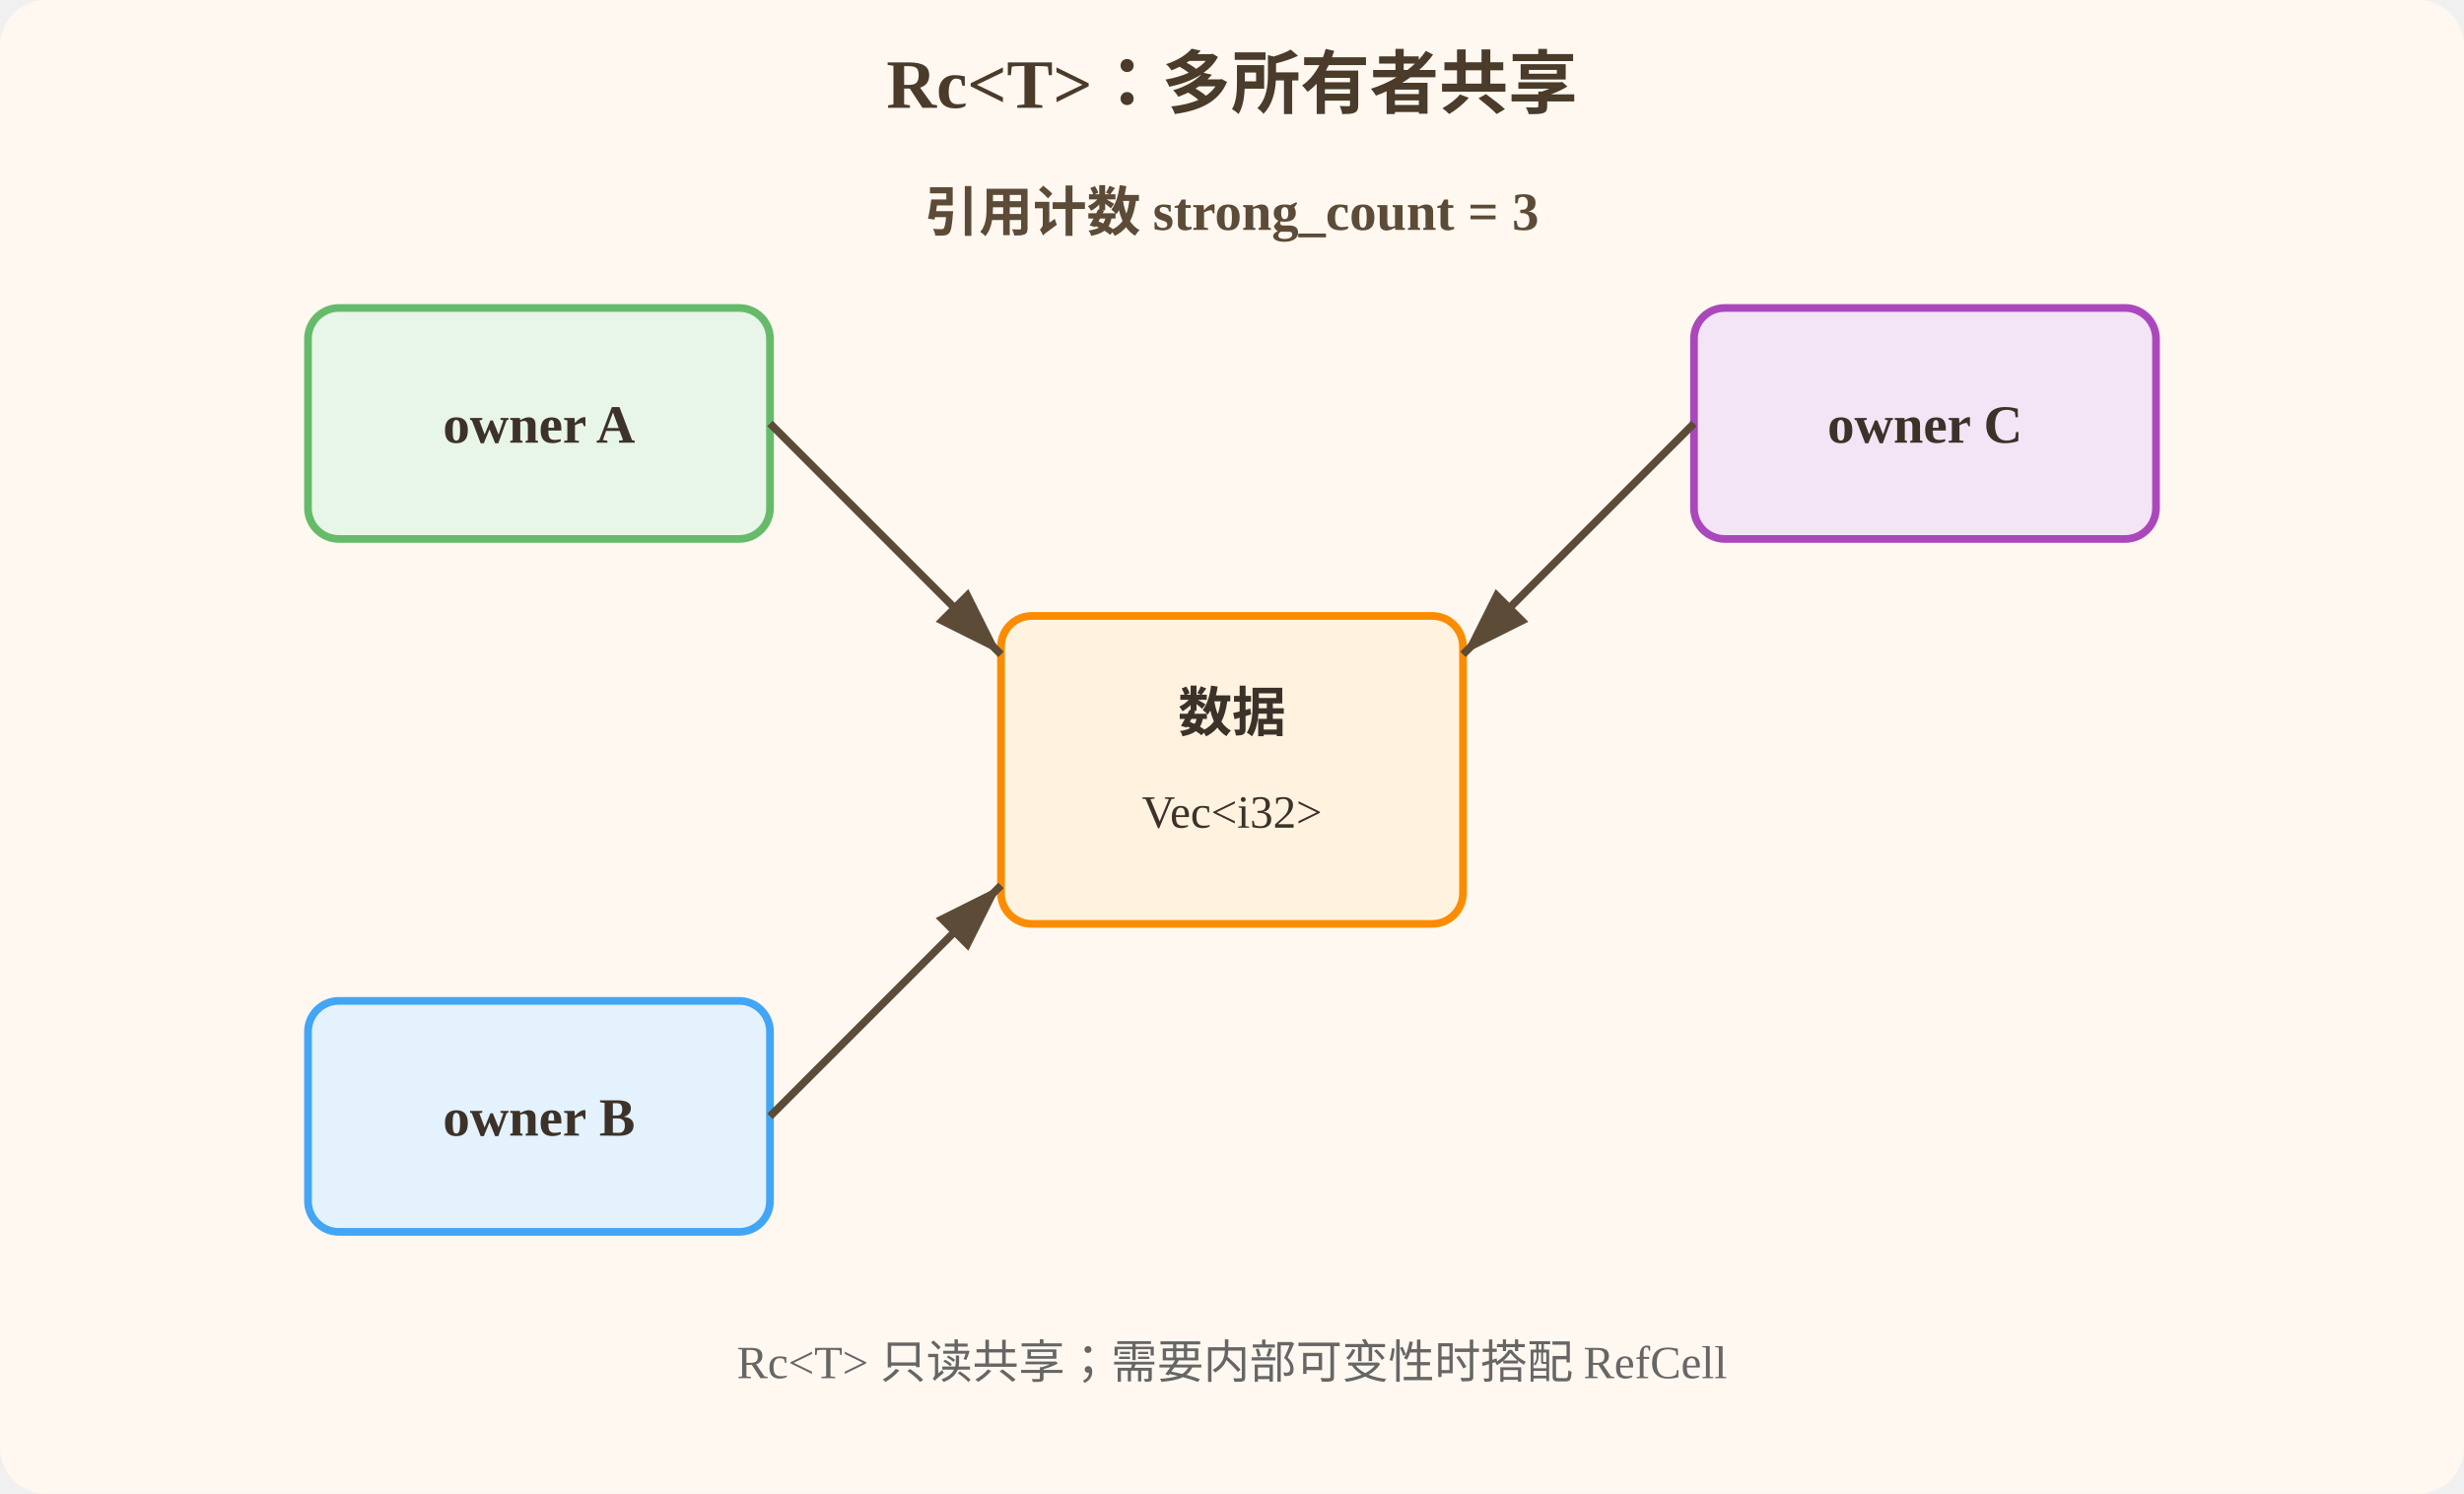
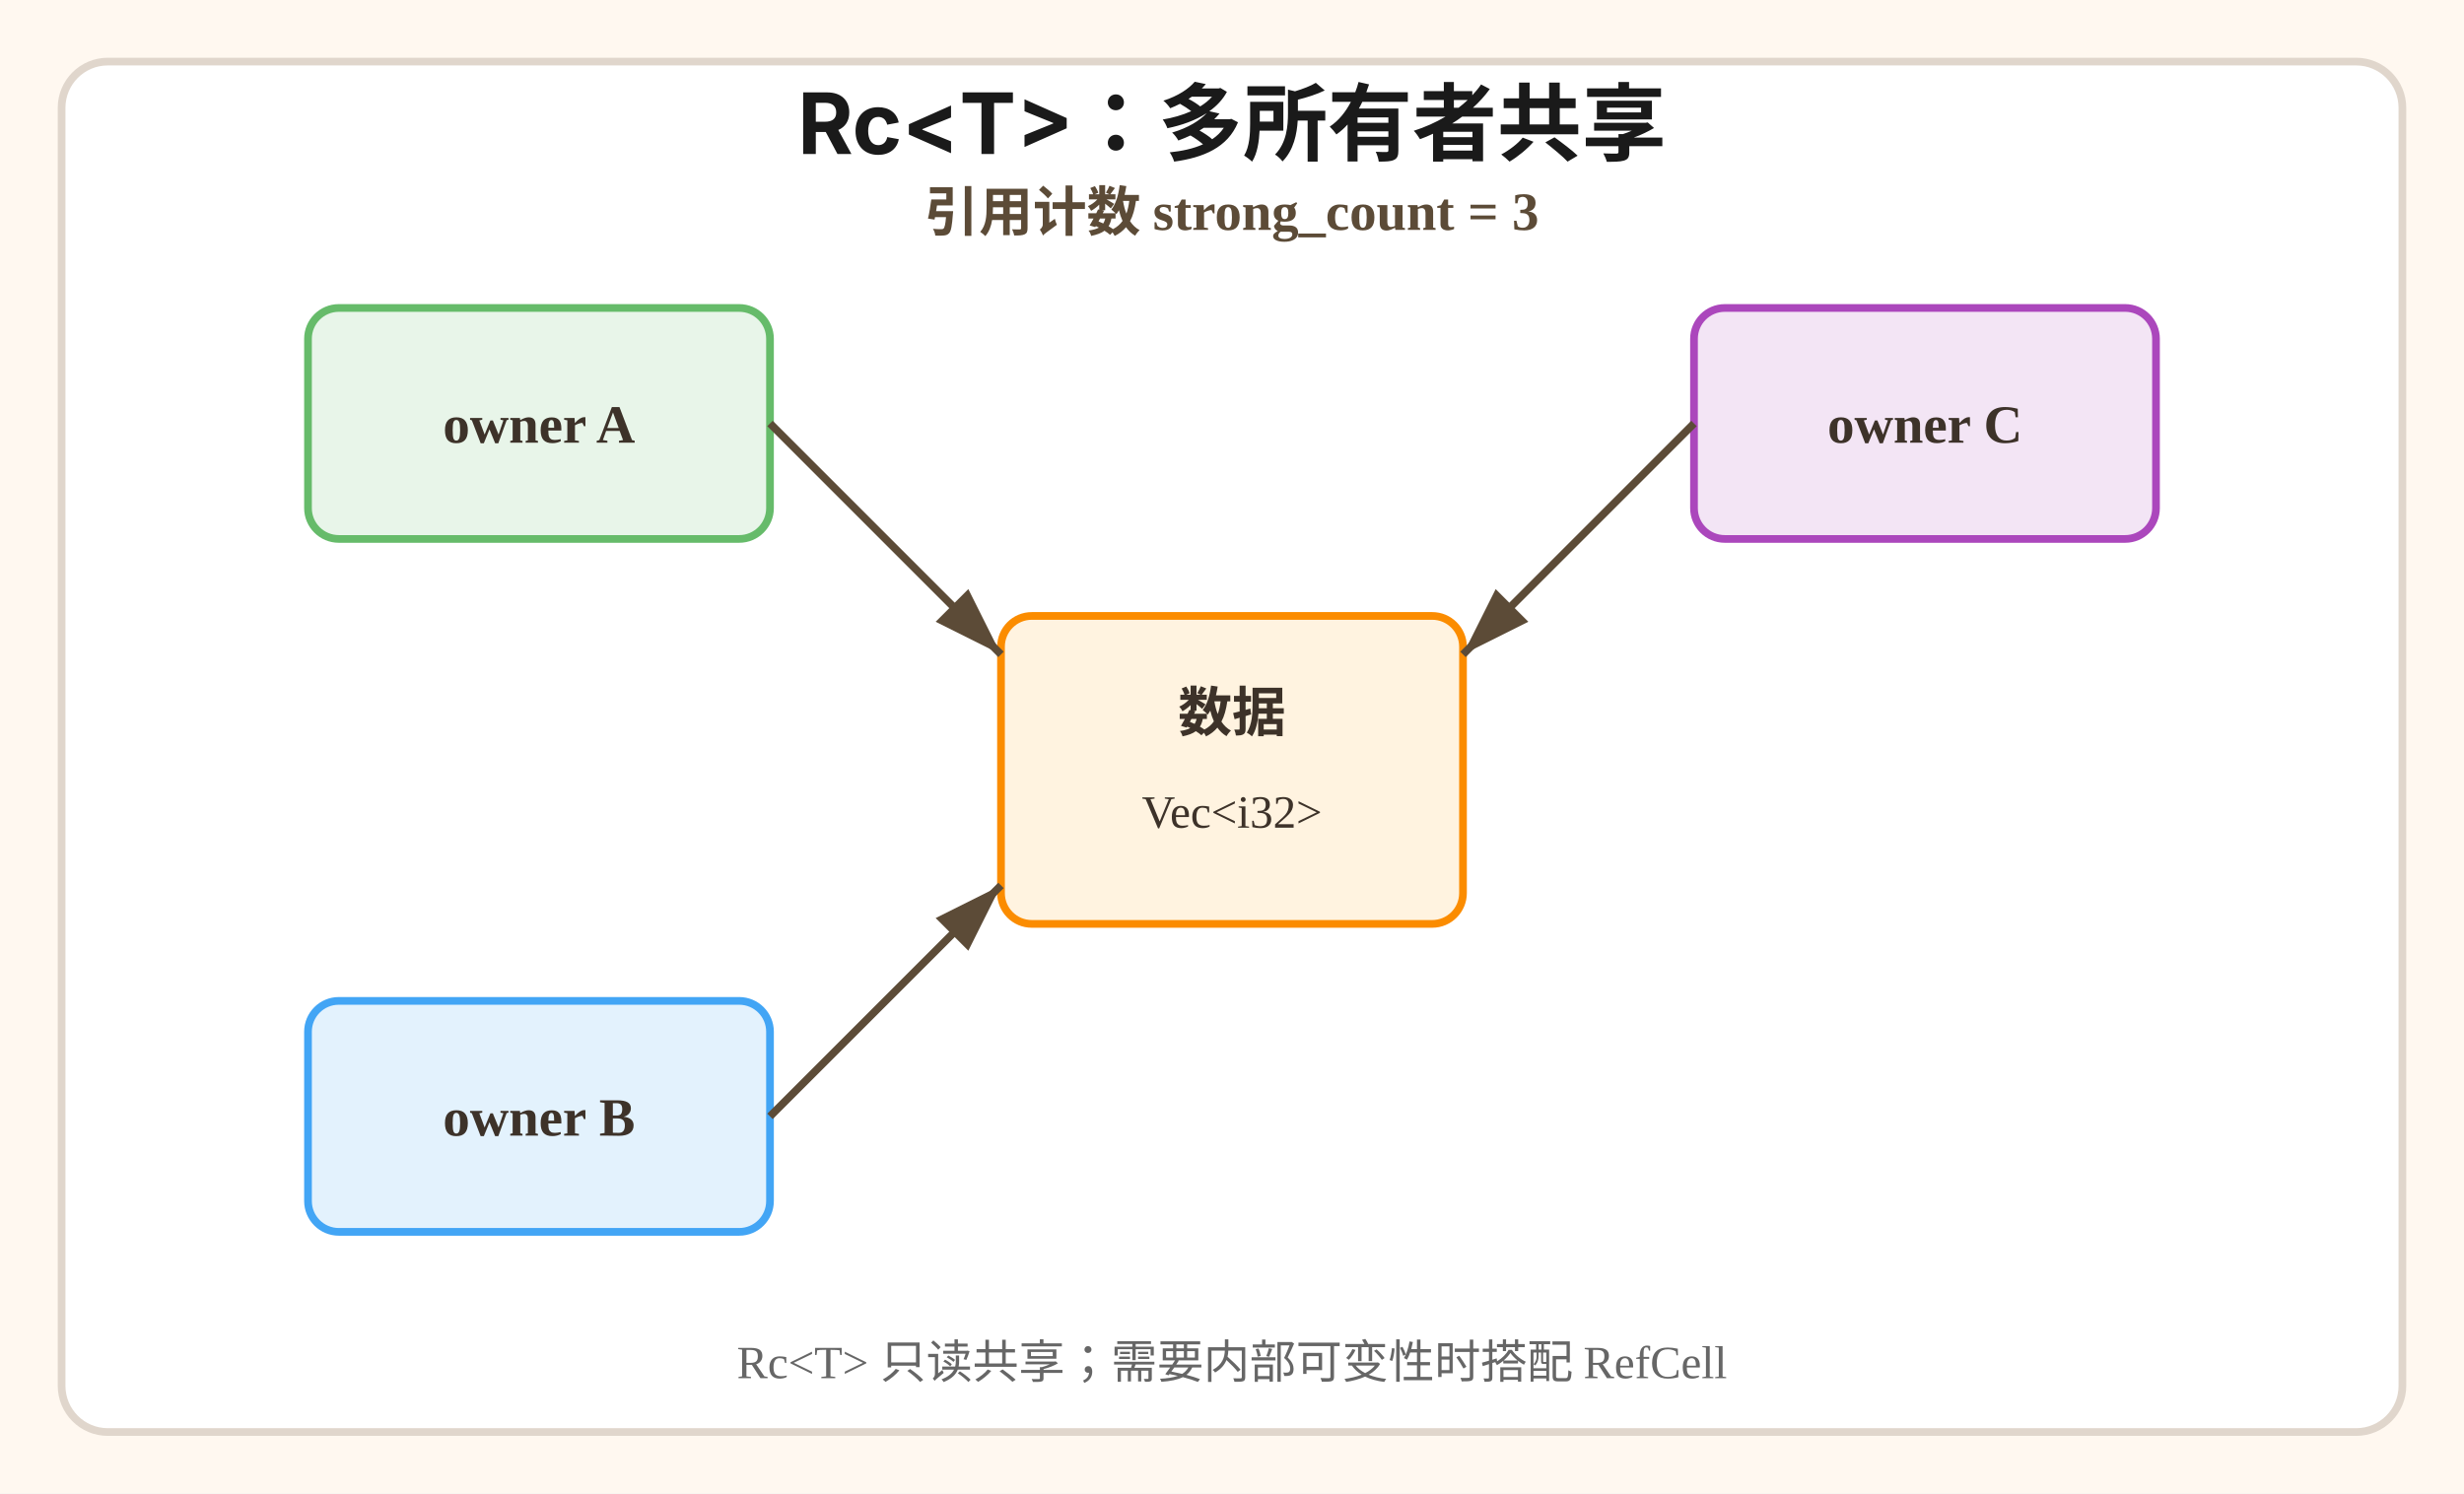
<svg xmlns="http://www.w3.org/2000/svg" width="640" height="388" viewBox="0 0 640 388">
-   <rect width="100%" height="100%" fill="#fff8f0" rx="12" />
-   <text x="320" y="28" text-anchor="middle" font-size="18" font-weight="bold" fill="#4a3b2a">Rc&lt;T&gt;：多所有者共享</text>
  <defs>
+     <style>
+       .bg { fill: #fff8f0; }
+       .card { fill: #ffffff; stroke: #e0d6cc; stroke-width: 2; }
+       .title { font: bold 22px system-ui, -apple-system, sans-serif; fill: #1a1a1a; }
+       .text { font: 15px system-ui, -apple-system, sans-serif; fill: #2a2a2a; }
+       .code { font: 14px "SF Mono", Menlo, monospace; fill: #3a2a1a; }
+       .label { font: 13px system-ui, -apple-system, sans-serif; fill: #5a5a5a; }
+       .arrow { stroke: #7a6a5a; stroke-width: 2; fill: none; marker-end: url(#arrowhead); }
+       .highlight { fill: #ffeacc; stroke: #ffaa55; stroke-width: 2; }
+       .box { fill: #e8f4ff; stroke: #3399ff; stroke-width: 2; }
+       .box2 { fill: #f0ffe8; stroke: #66bb33; stroke-width: 2; }
+       .box3 { fill: #fff0f5; stroke: #dd5599; stroke-width: 2; }
+     </style>
+     <marker id="arrowhead" markerWidth="10" markerHeight="7" refX="9" refY="3.5" orient="auto">
+       <polygon points="0 0, 10 3.5, 0 7" fill="#7a6a5a" />
+     </marker>
    <marker id="arrow" markerWidth="10" markerHeight="10" refX="9" refY="3" orient="auto" markerUnits="strokeWidth">
      <path d="M0,0 L0,6 L9,3 z" fill="#5c4b37" />
    </marker>
  </defs>
+   <rect width="640" height="388" class="bg" />
+   <rect x="16" y="16" width="608" height="356" rx="12" class="card" />
+   <text x="320" y="40" text-anchor="middle" class="title">Rc&lt;T&gt;：多所有者共享</text>
  <rect x="260" y="160" width="120" height="80" fill="#fff3e0" stroke="#fb8c00" stroke-width="2" rx="8" />
  <text x="320" y="190" font-size="14" font-weight="bold" fill="#3d3229" text-anchor="middle">数据</text>
  <text x="320" y="215" font-size="12" font-weight="normal" fill="#3d3229" text-anchor="middle">Vec&lt;i32&gt;</text>
  <rect x="80" y="80" width="120" height="60" fill="#e8f5e9" stroke="#66bb6a" stroke-width="2" rx="8" />
  <text x="140" y="115" font-size="14" font-weight="bold" fill="#3d3229" text-anchor="middle">owner A</text>
  <rect x="80" y="260" width="120" height="60" fill="#e3f2fd" stroke="#42a5f5" stroke-width="2" rx="8" />
  <text x="140" y="295" font-size="14" font-weight="bold" fill="#3d3229" text-anchor="middle">owner B</text>
  <rect x="440" y="80" width="120" height="60" fill="#f3e5f5" stroke="#ab47bc" stroke-width="2" rx="8" />
  <text x="500" y="115" font-size="14" font-weight="bold" fill="#3d3229" text-anchor="middle">owner C</text>
  <line x1="200" y1="110" x2="260" y2="170" stroke="#5c4b37" stroke-width="2" marker-end="url(#arrow)" />
  <line x1="200" y1="290" x2="260" y2="230" stroke="#5c4b37" stroke-width="2" marker-end="url(#arrow)" />
  <line x1="440" y1="110" x2="380" y2="170" stroke="#5c4b37" stroke-width="2" marker-end="url(#arrow)" />
  <text x="320" y="60" font-size="14" font-weight="bold" fill="#5c4b37" text-anchor="middle">引用计数 strong_count = 3</text>
  <text x="320" y="358" font-size="12" font-weight="normal" fill="#666" text-anchor="middle">Rc&lt;T&gt; 只读共享；需要内部可变性时搭配 RefCell</text>
</svg>
